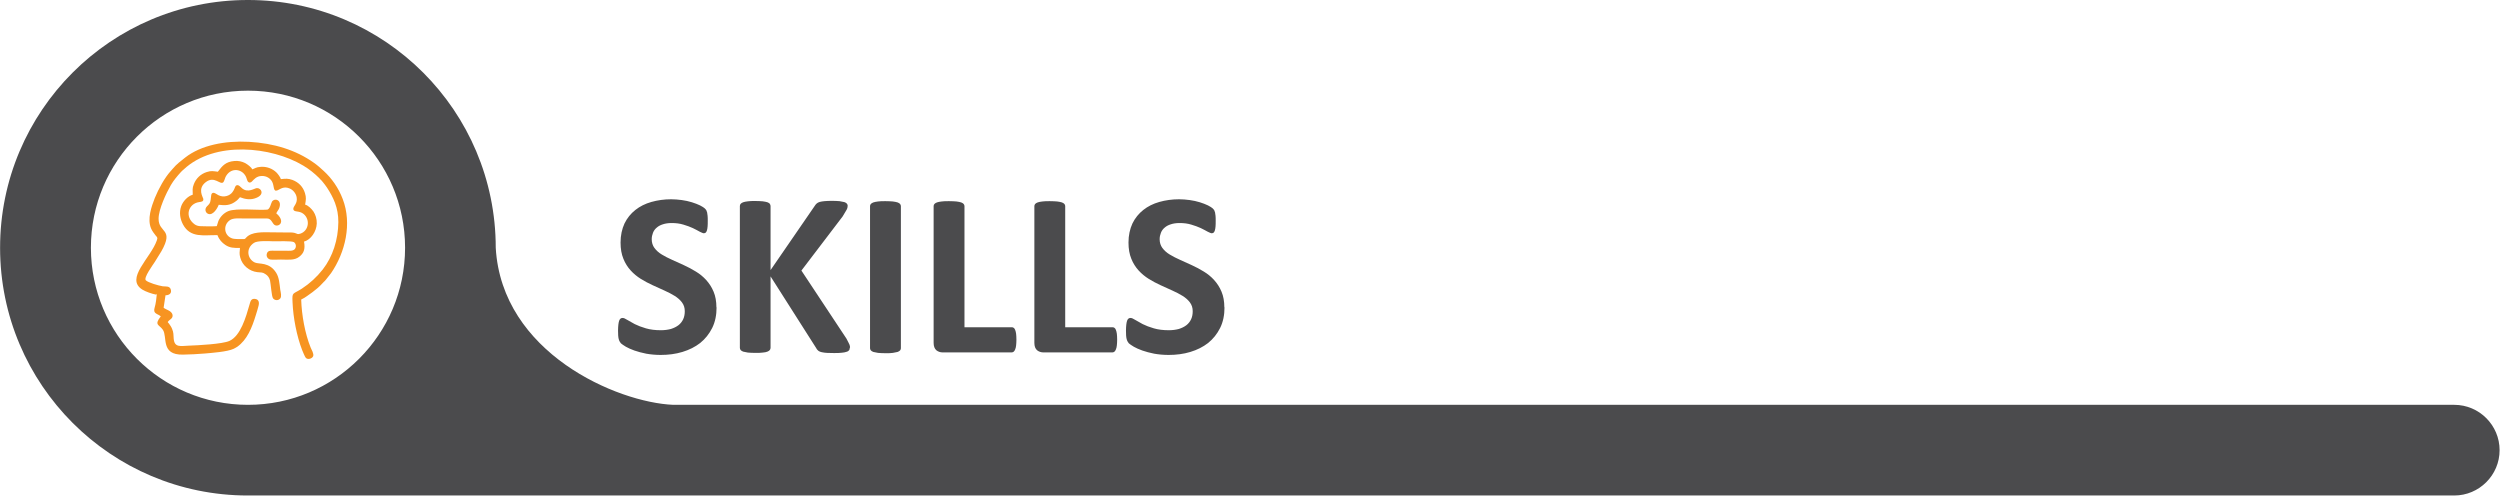
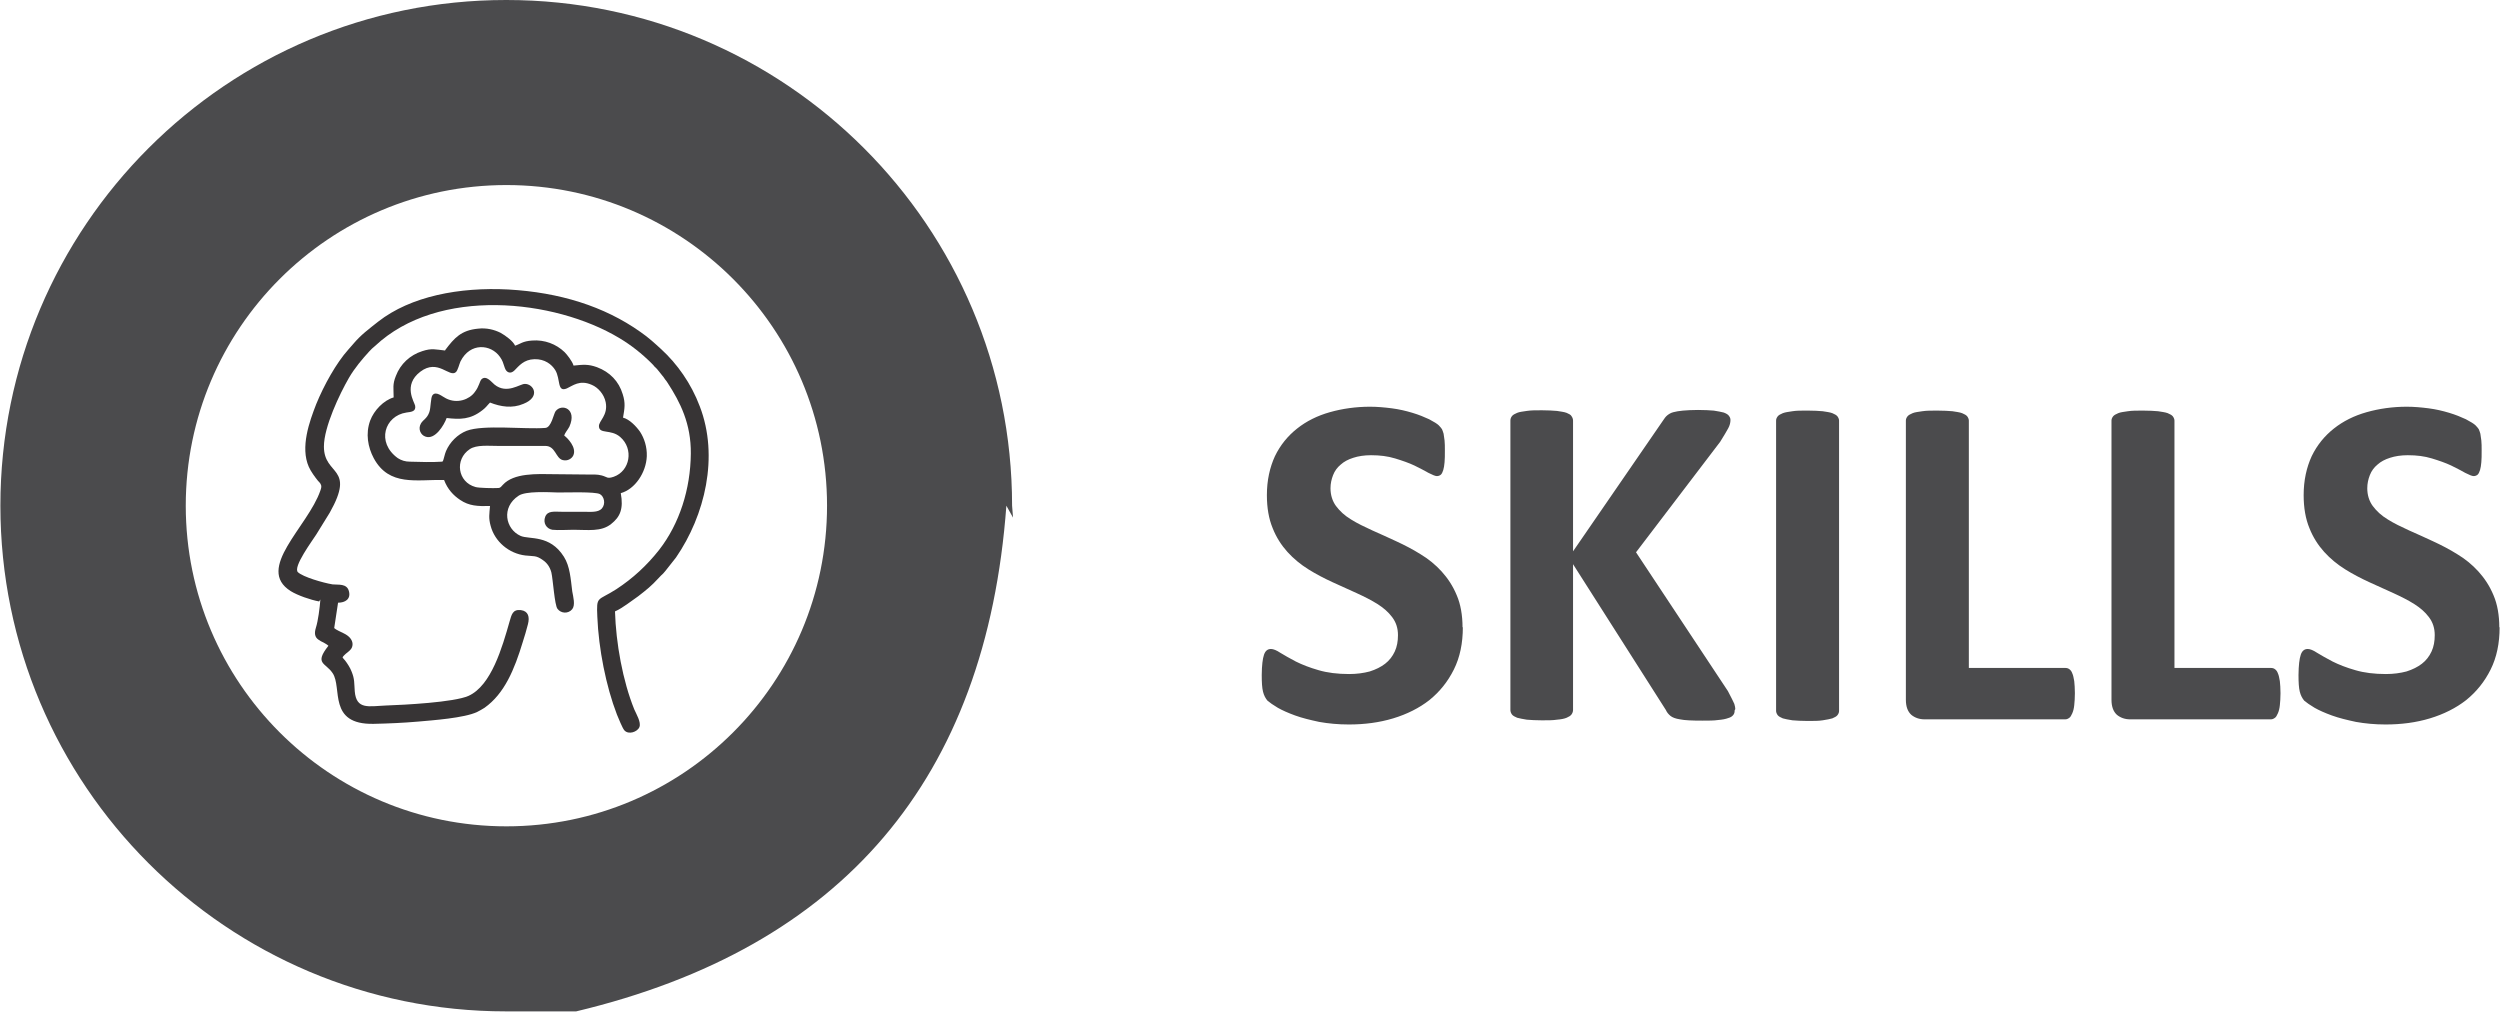
- <svg xmlns="http://www.w3.org/2000/svg" xml:space="preserve" width="2.331in" height="0.462in" version="1.1" style="shape-rendering:geometricPrecision; text-rendering:geometricPrecision; image-rendering:optimizeQuality; fill-rule:evenodd; clip-rule:evenodd" viewBox="0 0 158.8 31.48">
+ <svg xmlns="http://www.w3.org/2000/svg" xml:space="preserve" width="1.142in" height="0.462in" version="1.1" style="shape-rendering:geometricPrecision; text-rendering:geometricPrecision; image-rendering:optimizeQuality; fill-rule:evenodd; clip-rule:evenodd" viewBox="0 0 65635.81 26561.45">
  <defs>
    <style type="text/css">
   
+     .fil1 {fill:#373435}
    .fil0 {fill:#4B4B4D}
-     .fil1 {fill:#F79421}
   
  </style>
  </defs>
  <g id="Layer_x0020_1">
-     <g id="_2426788903136">
-       <path class="fil0" d="M15.74 0c8.69,0 15.74,7.05 15.74,15.74 0.38,6.69 7.71,9.83 11.28,9.98l113.15 0c1.59,0 2.88,1.3 2.88,2.88l0 0c0,1.59 -1.3,2.88 -2.88,2.88l-140.18 -0c-8.69,0 -15.74,-7.05 -15.74,-15.74 0,-8.69 7.05,-15.74 15.74,-15.74zm0 5.76c5.51,0 9.98,4.47 9.98,9.98 0,5.51 -4.47,9.98 -9.98,9.98 -5.51,0 -9.98,-4.47 -9.98,-9.98 0,-5.51 4.47,-9.98 9.98,-9.98z" />
-       <path class="fil1" d="M9.95 18.66c-0.02,0.26 -0.07,0.66 -0.14,0.88 -0.05,0.16 -0.04,0.29 0.08,0.37 0.04,0.03 0.11,0.07 0.16,0.09 0.05,0.03 0.11,0.06 0.15,0.1 -0.45,0.57 -0.09,0.52 0.13,0.85 0.31,0.45 -0.16,1.61 1.28,1.58 0.46,-0.01 0.92,-0.03 1.38,-0.07 0.45,-0.04 1.44,-0.11 1.84,-0.3 0.09,-0.05 0.14,-0.07 0.23,-0.13 0.62,-0.44 0.93,-1.19 1.19,-2.05 0.06,-0.18 0.11,-0.36 0.16,-0.55 0.06,-0.23 0.01,-0.41 -0.22,-0.44 -0.26,-0.03 -0.29,0.15 -0.35,0.35 -0.23,0.81 -0.57,2 -1.28,2.32 -0.45,0.2 -1.99,0.28 -2.58,0.3 -0.52,0.02 -0.91,0.14 -0.96,-0.44 -0.02,-0.26 -0,-0.38 -0.1,-0.62 -0.04,-0.11 -0.13,-0.25 -0.2,-0.34 -0.03,-0.04 -0.06,-0.06 -0.08,-0.1 0.03,-0.05 0.06,-0.07 0.1,-0.11 0.06,-0.05 0.08,-0.06 0.12,-0.1 0.14,-0.12 0.15,-0.38 -0.19,-0.54 -0.08,-0.04 -0.24,-0.11 -0.29,-0.16l0.12 -0.79c0.22,-0 0.4,-0.11 0.34,-0.35 -0.06,-0.26 -0.34,-0.2 -0.51,-0.22 -0.3,-0.05 -0.92,-0.23 -1.08,-0.38 -0.16,-0.16 0.45,-0.98 0.57,-1.17l0.42 -0.68c0.82,-1.45 -0.18,-1.14 -0.18,-2.06 -0,-0.61 0.49,-1.64 0.78,-2.14 0.18,-0.31 0.42,-0.59 0.63,-0.82 0.06,-0.07 0.11,-0.11 0.18,-0.17 1.97,-1.85 5.58,-1.46 7.6,-0.25 0.37,0.22 0.71,0.49 1.01,0.79 0.04,0.04 0.06,0.06 0.09,0.1 0.04,0.04 0.06,0.05 0.09,0.09l0.16 0.2c0.04,0.04 0.04,0.06 0.08,0.11 0.04,0.05 0.05,0.06 0.08,0.11 0.39,0.6 0.73,1.27 0.72,2.2 -0.01,1.1 -0.35,2.18 -0.99,3 -0.38,0.48 -0.81,0.88 -1.33,1.22 -0.59,0.38 -0.62,0.19 -0.59,0.86 0.04,0.99 0.27,2.16 0.61,3.04 0.05,0.12 0.17,0.42 0.23,0.49 0.13,0.15 0.41,0.05 0.47,-0.1 0.06,-0.15 -0.1,-0.41 -0.16,-0.55 -0.36,-0.89 -0.57,-2.06 -0.6,-3.05 0.12,-0.05 0.27,-0.15 0.37,-0.22l0.35 -0.25c0.27,-0.21 0.4,-0.31 0.64,-0.57 0.04,-0.05 0.1,-0.1 0.14,-0.14 0.04,-0.05 0.1,-0.11 0.14,-0.17l0.26 -0.33c0.9,-1.31 1.34,-3.14 0.74,-4.7 -0.27,-0.72 -0.71,-1.33 -1.2,-1.78 -0.22,-0.2 -0.39,-0.36 -0.65,-0.54 -1.13,-0.8 -2.52,-1.23 -4.11,-1.32 -1.52,-0.08 -3.04,0.21 -4.05,1 -0.29,0.23 -0.54,0.41 -0.79,0.71l-0.14 0.16c-0.37,0.41 -0.76,1.11 -1,1.7 -0.21,0.54 -0.5,1.34 -0.23,1.95 0.06,0.14 0.2,0.33 0.29,0.44 0.03,0.03 0.05,0.05 0.07,0.08 0.05,0.08 0.03,0.13 0,0.22 -0.39,1.13 -2.04,2.43 -0.92,3.13 0.21,0.13 0.61,0.27 0.88,0.32z" />
-       <path class="fil1" d="M13.73 14.37c-0.3,0.02 -0.68,0.01 -0.99,0 -0.15,-0 -0.27,-0.04 -0.38,-0.11 -0.68,-0.49 -0.41,-1.32 0.27,-1.42 0.15,-0.02 0.3,-0.03 0.27,-0.21 -0.02,-0.11 -0.39,-0.64 0.16,-1.06 0.55,-0.42 0.91,0.2 1.11,0.01 0.06,-0.06 0.1,-0.24 0.14,-0.33 0.3,-0.6 0.95,-0.54 1.23,-0.14 0.08,0.11 0.1,0.19 0.15,0.34 0.05,0.15 0.18,0.2 0.3,0.08 0.14,-0.14 0.29,-0.34 0.62,-0.35 0.32,-0.01 0.54,0.16 0.65,0.34 0.17,0.28 0.05,0.7 0.36,0.57 0.18,-0.08 0.4,-0.28 0.78,-0.11 0.19,0.08 0.38,0.29 0.43,0.54 0.08,0.41 -0.22,0.58 -0.21,0.75 0.01,0.25 0.37,0.08 0.66,0.33 0.43,0.37 0.31,1.06 -0.2,1.24 -0.21,0.07 -0.19,0.01 -0.37,-0.04 -0.14,-0.04 -0.3,-0.03 -0.46,-0.03 -0.33,-0 -0.66,-0.01 -0.99,-0.01 -0.59,-0.01 -1.29,-0.04 -1.63,0.33 -0.05,0.05 -0.07,0.1 -0.15,0.1 -0.14,0.01 -0.6,0 -0.7,-0.03 -0.56,-0.15 -0.66,-0.86 -0.18,-1.18 0.21,-0.14 0.58,-0.1 0.87,-0.1l1.48 -0c0.32,0 0.32,0.38 0.54,0.44 0.15,0.04 0.28,-0.04 0.33,-0.14 0.12,-0.25 -0.19,-0.56 -0.28,-0.62 0.02,-0.09 0.11,-0.18 0.16,-0.28 0.25,-0.56 -0.24,-0.73 -0.43,-0.48 -0.06,0.08 -0.13,0.51 -0.32,0.52 -0.62,0.05 -1.93,-0.11 -2.45,0.09 -0.28,0.11 -0.52,0.35 -0.64,0.63 -0.04,0.09 -0.07,0.26 -0.1,0.32zm0.1 -3.46c-0.29,-0.03 -0.41,-0.08 -0.71,0.02 -0.38,0.12 -0.68,0.4 -0.82,0.77 -0.11,0.27 -0.07,0.38 -0.07,0.67 -0.31,0.09 -0.61,0.4 -0.73,0.72 -0.15,0.41 -0.07,0.83 0.11,1.17 0.48,0.89 1.34,0.66 2.19,0.68 0.11,0.29 0.29,0.48 0.5,0.62 0.28,0.19 0.55,0.2 0.93,0.19 -0.02,0.25 -0.05,0.37 0.02,0.62 0.13,0.49 0.57,0.86 1.08,0.92 0.26,0.03 0.33,-0.01 0.54,0.14 0.12,0.08 0.22,0.2 0.27,0.39 0.05,0.22 0.1,1.02 0.19,1.13 0.11,0.15 0.34,0.16 0.46,0.01 0.1,-0.13 0.03,-0.38 0,-0.55 -0.05,-0.39 -0.07,-0.78 -0.26,-1.08 -0.44,-0.7 -1.08,-0.53 -1.35,-0.65 -0.47,-0.21 -0.61,-0.89 -0.06,-1.25 0.22,-0.15 0.92,-0.11 1.24,-0.1 0.25,0 1.14,-0.03 1.29,0.05 0.13,0.07 0.19,0.3 0.06,0.45 -0.12,0.13 -0.36,0.1 -0.57,0.1 -0.23,0 -0.45,0 -0.68,0 -0.23,0 -0.43,-0.04 -0.51,0.15 -0.08,0.2 0.04,0.38 0.22,0.41 0.18,0.02 0.47,0 0.66,0 0.44,0 0.86,0.07 1.17,-0.18 0.28,-0.22 0.39,-0.47 0.3,-0.96 0.44,-0.12 0.79,-0.64 0.81,-1.15 0.01,-0.29 -0.08,-0.56 -0.21,-0.76 -0.12,-0.17 -0.33,-0.39 -0.53,-0.44 0.05,-0.29 0.08,-0.45 -0.01,-0.73 -0.12,-0.4 -0.4,-0.69 -0.8,-0.84 -0.28,-0.1 -0.43,-0.08 -0.73,-0.05 -0.04,-0.14 -0.21,-0.35 -0.28,-0.42 -0.26,-0.25 -0.62,-0.39 -1.01,-0.36 -0.3,0.02 -0.37,0.11 -0.53,0.16 -0.06,-0.14 -0.29,-0.31 -0.45,-0.4 -0.2,-0.1 -0.44,-0.16 -0.7,-0.13 -0.53,0.05 -0.74,0.29 -1.02,0.66z" />
-       <path class="fil1" d="M13.87 13.01c0.43,0.05 0.75,0.05 1.12,-0.24 0.12,-0.09 0.15,-0.15 0.24,-0.24 0.33,0.13 0.69,0.19 1.04,0.04 0.55,-0.22 0.31,-0.63 0.04,-0.62 -0.15,0 -0.56,0.33 -0.94,0.02 -0.08,-0.06 -0.25,-0.3 -0.4,-0.17 -0.07,0.07 -0.07,0.22 -0.22,0.41 -0.16,0.22 -0.54,0.37 -0.89,0.19 -0.11,-0.05 -0.31,-0.24 -0.42,-0.1 -0.06,0.07 -0.05,0.39 -0.1,0.53 -0.07,0.2 -0.19,0.23 -0.26,0.35 -0.1,0.17 -0.01,0.36 0.14,0.41 0.3,0.11 0.58,-0.36 0.66,-0.58z" />
-       <path class="fil0" d="M45.51 19.52c0,0.5 -0.09,0.94 -0.28,1.32 -0.19,0.38 -0.44,0.69 -0.76,0.95 -0.32,0.25 -0.7,0.44 -1.13,0.57 -0.43,0.13 -0.89,0.19 -1.38,0.19 -0.33,0 -0.64,-0.03 -0.92,-0.08 -0.28,-0.06 -0.53,-0.12 -0.75,-0.2 -0.22,-0.08 -0.4,-0.16 -0.54,-0.24 -0.15,-0.09 -0.25,-0.16 -0.32,-0.22 -0.06,-0.07 -0.11,-0.16 -0.14,-0.28 -0.03,-0.12 -0.04,-0.29 -0.04,-0.52 0,-0.15 0.01,-0.28 0.02,-0.38 0.01,-0.1 0.03,-0.19 0.05,-0.25 0.02,-0.06 0.05,-0.11 0.09,-0.14 0.04,-0.03 0.08,-0.04 0.13,-0.04 0.07,0 0.17,0.04 0.29,0.12 0.13,0.08 0.29,0.17 0.48,0.27 0.2,0.1 0.43,0.19 0.71,0.27 0.27,0.08 0.59,0.12 0.95,0.12 0.24,0 0.45,-0.03 0.64,-0.08 0.19,-0.06 0.35,-0.14 0.48,-0.24 0.13,-0.1 0.23,-0.23 0.3,-0.38 0.07,-0.15 0.1,-0.32 0.1,-0.51 0,-0.22 -0.06,-0.4 -0.18,-0.56 -0.12,-0.16 -0.27,-0.29 -0.46,-0.41 -0.19,-0.12 -0.41,-0.23 -0.65,-0.34 -0.24,-0.11 -0.49,-0.22 -0.75,-0.34 -0.26,-0.12 -0.51,-0.25 -0.75,-0.4 -0.24,-0.15 -0.46,-0.33 -0.65,-0.54 -0.19,-0.21 -0.35,-0.46 -0.46,-0.74 -0.12,-0.29 -0.18,-0.63 -0.18,-1.03 0,-0.46 0.09,-0.86 0.25,-1.21 0.17,-0.35 0.4,-0.63 0.69,-0.86 0.29,-0.23 0.63,-0.4 1.02,-0.51 0.39,-0.11 0.81,-0.17 1.25,-0.17 0.22,0 0.45,0.02 0.68,0.05 0.23,0.03 0.44,0.08 0.64,0.14 0.2,0.06 0.37,0.13 0.52,0.2 0.15,0.08 0.25,0.14 0.3,0.19 0.05,0.05 0.08,0.09 0.1,0.12 0.02,0.04 0.03,0.08 0.05,0.14 0.01,0.06 0.02,0.13 0.03,0.21 0.01,0.09 0.01,0.19 0.01,0.32 0,0.14 -0,0.26 -0.01,0.36 -0.01,0.1 -0.02,0.18 -0.04,0.24 -0.02,0.06 -0.04,0.11 -0.07,0.14 -0.03,0.03 -0.08,0.05 -0.13,0.05 -0.05,0 -0.14,-0.04 -0.26,-0.1 -0.12,-0.07 -0.26,-0.14 -0.44,-0.23 -0.17,-0.08 -0.37,-0.15 -0.6,-0.22 -0.23,-0.07 -0.47,-0.1 -0.75,-0.1 -0.21,0 -0.4,0.03 -0.55,0.08 -0.16,0.05 -0.29,0.12 -0.39,0.21 -0.11,0.09 -0.19,0.2 -0.24,0.33 -0.05,0.13 -0.08,0.26 -0.08,0.41 0,0.21 0.06,0.4 0.17,0.55 0.12,0.16 0.27,0.3 0.47,0.42 0.19,0.12 0.42,0.23 0.66,0.34 0.24,0.11 0.5,0.22 0.75,0.34 0.26,0.12 0.51,0.25 0.75,0.4 0.25,0.15 0.47,0.33 0.66,0.54 0.19,0.21 0.35,0.45 0.47,0.74 0.12,0.28 0.18,0.62 0.18,1zm32.27 0c0,0.5 -0.09,0.94 -0.28,1.32 -0.19,0.38 -0.44,0.69 -0.76,0.95 -0.32,0.25 -0.7,0.44 -1.13,0.57 -0.43,0.13 -0.89,0.19 -1.38,0.19 -0.33,0 -0.64,-0.03 -0.92,-0.08 -0.28,-0.06 -0.53,-0.12 -0.75,-0.2 -0.22,-0.08 -0.4,-0.16 -0.54,-0.24 -0.15,-0.09 -0.25,-0.16 -0.32,-0.22 -0.06,-0.07 -0.11,-0.16 -0.14,-0.28 -0.03,-0.12 -0.04,-0.29 -0.04,-0.52 0,-0.15 0.01,-0.28 0.02,-0.38 0.01,-0.1 0.03,-0.19 0.05,-0.25 0.02,-0.06 0.05,-0.11 0.09,-0.14 0.04,-0.03 0.08,-0.04 0.13,-0.04 0.07,0 0.17,0.04 0.29,0.12 0.13,0.08 0.29,0.17 0.48,0.27 0.2,0.1 0.43,0.19 0.71,0.27 0.27,0.08 0.59,0.12 0.95,0.12 0.24,0 0.45,-0.03 0.64,-0.08 0.19,-0.06 0.35,-0.14 0.48,-0.24 0.13,-0.1 0.23,-0.23 0.3,-0.38 0.07,-0.15 0.1,-0.32 0.1,-0.51 0,-0.22 -0.06,-0.4 -0.18,-0.56 -0.12,-0.16 -0.27,-0.29 -0.46,-0.41 -0.19,-0.12 -0.41,-0.23 -0.65,-0.34 -0.24,-0.11 -0.49,-0.22 -0.75,-0.34 -0.26,-0.12 -0.51,-0.25 -0.75,-0.4 -0.24,-0.15 -0.46,-0.33 -0.65,-0.54 -0.19,-0.21 -0.35,-0.46 -0.46,-0.74 -0.12,-0.29 -0.18,-0.63 -0.18,-1.03 0,-0.46 0.09,-0.86 0.25,-1.21 0.17,-0.35 0.4,-0.63 0.69,-0.86 0.29,-0.23 0.63,-0.4 1.02,-0.51 0.39,-0.11 0.81,-0.17 1.25,-0.17 0.22,0 0.45,0.02 0.68,0.05 0.23,0.03 0.44,0.08 0.64,0.14 0.2,0.06 0.37,0.13 0.52,0.2 0.15,0.08 0.25,0.14 0.3,0.19 0.05,0.05 0.08,0.09 0.1,0.12 0.02,0.04 0.03,0.08 0.05,0.14 0.01,0.06 0.02,0.13 0.03,0.21 0.01,0.09 0.01,0.19 0.01,0.32 0,0.14 -0,0.26 -0.01,0.36 -0.01,0.1 -0.02,0.18 -0.04,0.24 -0.02,0.06 -0.04,0.11 -0.07,0.14 -0.03,0.03 -0.08,0.05 -0.13,0.05 -0.05,0 -0.14,-0.04 -0.26,-0.1 -0.12,-0.07 -0.26,-0.14 -0.44,-0.23 -0.17,-0.08 -0.37,-0.15 -0.6,-0.22 -0.23,-0.07 -0.47,-0.1 -0.75,-0.1 -0.21,0 -0.4,0.03 -0.55,0.08 -0.16,0.05 -0.29,0.12 -0.39,0.21 -0.11,0.09 -0.19,0.2 -0.24,0.33 -0.05,0.13 -0.08,0.26 -0.08,0.41 0,0.21 0.06,0.4 0.17,0.55 0.12,0.16 0.27,0.3 0.47,0.42 0.19,0.12 0.42,0.23 0.66,0.34 0.24,0.11 0.5,0.22 0.75,0.34 0.26,0.12 0.51,0.25 0.75,0.4 0.25,0.15 0.47,0.33 0.66,0.54 0.19,0.21 0.35,0.45 0.47,0.74 0.12,0.28 0.18,0.62 0.18,1zm-6.82 2.06c0,0.15 -0.01,0.27 -0.02,0.37 -0.01,0.1 -0.03,0.18 -0.06,0.25 -0.03,0.07 -0.06,0.12 -0.09,0.14 -0.04,0.03 -0.08,0.05 -0.13,0.05l-4.38 0c-0.16,0 -0.3,-0.05 -0.41,-0.14 -0.11,-0.1 -0.17,-0.25 -0.17,-0.47l0 -8.69c0,-0.05 0.02,-0.09 0.05,-0.13 0.03,-0.04 0.09,-0.07 0.16,-0.1 0.07,-0.03 0.17,-0.04 0.3,-0.06 0.13,-0.02 0.28,-0.02 0.47,-0.02 0.19,0 0.35,0.01 0.47,0.02 0.12,0.02 0.22,0.03 0.3,0.06 0.07,0.03 0.13,0.06 0.16,0.1 0.03,0.04 0.05,0.09 0.05,0.13l0 7.7 3 0c0.05,0 0.09,0.01 0.13,0.04 0.04,0.03 0.07,0.07 0.09,0.13 0.03,0.06 0.04,0.14 0.06,0.24 0.01,0.1 0.02,0.22 0.02,0.37zm-6.4 0c0,0.15 -0.01,0.27 -0.02,0.37 -0.01,0.1 -0.03,0.18 -0.06,0.25 -0.03,0.07 -0.06,0.12 -0.09,0.14 -0.04,0.03 -0.08,0.05 -0.13,0.05l-4.38 0c-0.16,0 -0.3,-0.05 -0.41,-0.14 -0.11,-0.1 -0.17,-0.25 -0.17,-0.47l0 -8.69c0,-0.05 0.02,-0.09 0.05,-0.13 0.03,-0.04 0.09,-0.07 0.16,-0.1 0.07,-0.03 0.17,-0.04 0.3,-0.06 0.13,-0.02 0.28,-0.02 0.47,-0.02 0.19,0 0.35,0.01 0.47,0.02 0.12,0.02 0.22,0.03 0.3,0.06 0.07,0.03 0.13,0.06 0.16,0.1 0.03,0.04 0.05,0.09 0.05,0.13l0 7.7 3 0c0.05,0 0.09,0.01 0.13,0.04 0.04,0.03 0.07,0.07 0.09,0.13 0.03,0.06 0.04,0.14 0.06,0.24 0.01,0.1 0.02,0.22 0.02,0.37zm-7.34 0.55c0,0.05 -0.02,0.09 -0.05,0.13 -0.03,0.04 -0.09,0.07 -0.16,0.1 -0.07,0.02 -0.17,0.04 -0.3,0.06 -0.12,0.02 -0.28,0.02 -0.47,0.02 -0.19,0 -0.34,-0.01 -0.47,-0.02 -0.13,-0.02 -0.23,-0.04 -0.3,-0.06 -0.07,-0.03 -0.13,-0.06 -0.16,-0.1 -0.03,-0.04 -0.05,-0.09 -0.05,-0.13l0 -9.04c0,-0.05 0.02,-0.09 0.05,-0.13 0.03,-0.04 0.09,-0.07 0.16,-0.1 0.08,-0.03 0.17,-0.04 0.3,-0.06 0.12,-0.02 0.28,-0.02 0.47,-0.02 0.19,0 0.35,0.01 0.47,0.02 0.12,0.02 0.22,0.03 0.3,0.06 0.07,0.03 0.13,0.06 0.16,0.1 0.03,0.04 0.05,0.09 0.05,0.13l0 9.04zm-3.25 -0.02c0,0.06 -0.01,0.1 -0.04,0.14 -0.03,0.04 -0.08,0.08 -0.16,0.1 -0.08,0.03 -0.18,0.05 -0.31,0.06 -0.13,0.02 -0.3,0.02 -0.5,0.02 -0.32,0 -0.55,-0.01 -0.69,-0.04 -0.14,-0.02 -0.24,-0.06 -0.3,-0.11 -0.06,-0.05 -0.11,-0.11 -0.14,-0.18l-2.89 -4.54 0 4.54c0,0.05 -0.02,0.1 -0.05,0.14 -0.03,0.04 -0.08,0.07 -0.15,0.1 -0.07,0.03 -0.17,0.05 -0.3,0.06 -0.12,0.02 -0.28,0.02 -0.47,0.02 -0.19,0 -0.34,-0.01 -0.47,-0.02 -0.13,-0.02 -0.22,-0.04 -0.3,-0.06 -0.07,-0.03 -0.13,-0.06 -0.16,-0.1 -0.03,-0.04 -0.05,-0.09 -0.05,-0.14l0 -9.01c0,-0.06 0.02,-0.1 0.05,-0.14 0.03,-0.04 0.09,-0.07 0.16,-0.1 0.07,-0.03 0.17,-0.04 0.3,-0.06 0.13,-0.02 0.28,-0.02 0.47,-0.02 0.19,0 0.35,0.01 0.47,0.02 0.12,0.02 0.22,0.03 0.3,0.06 0.07,0.03 0.13,0.06 0.15,0.1 0.03,0.04 0.05,0.09 0.05,0.14l0 4.07 2.8 -4.07c0.04,-0.06 0.08,-0.12 0.13,-0.16 0.05,-0.04 0.11,-0.08 0.19,-0.1 0.08,-0.02 0.18,-0.04 0.3,-0.05 0.12,-0.01 0.28,-0.02 0.47,-0.02 0.2,0 0.36,0.01 0.49,0.02 0.13,0.02 0.23,0.04 0.31,0.06 0.08,0.03 0.13,0.06 0.16,0.1 0.03,0.04 0.05,0.08 0.05,0.13 0,0.08 -0.02,0.17 -0.07,0.26 -0.05,0.09 -0.13,0.23 -0.25,0.42l-2.62 3.44 2.86 4.32c0.11,0.2 0.17,0.34 0.2,0.4 0.02,0.07 0.03,0.12 0.03,0.16z" />
-     </g>
+     <path class="fil0" d="M13289.1 0c7332.27,0 13280.73,5948.46 13280.73,13280.73 6.11,105.68 14.48,209.78 24.67,313.42 -58.84,-103.42 -117.22,-207.51 -174.93,-312.97 -528.86,7179.06 -4294.9,11605.9 -11298.13,13280.27l-1840.7 0c-7332.27,0 -13280.73,-5948.46 -13280.73,-13280.73 0,-7332.27 5948.46,-13280.73 13280.73,-13280.73l8.37 0zm0 4859.97c4649.06,0 8420.76,3771.48 8420.76,8420.76 0,4649.06 -3771.48,8420.76 -8420.76,8420.76 -4649.06,0 -8420.76,-3771.48 -8420.76,-8420.76 0,-4649.06 3771.48,-8420.76 8420.76,-8420.76z" />
+     <path class="fil1" d="M8403.79 15744.43c-16.97,219.28 -59.06,556.92 -118.13,742.48 -42.09,135.1 -33.72,244.63 67.44,312.29 33.72,25.35 92.78,59.06 135.1,76.04 42.09,25.35 92.78,50.69 126.5,84.41 -379.73,480.88 -76.04,438.79 109.75,717.14 261.6,379.73 -135.1,1358.46 1080.12,1333.12 388.1,-8.37 776.2,-25.35 1164.3,-59.06 379.73,-33.72 1214.99,-92.78 1552.4,-253.23 76.04,-42.09 118.13,-59.06 194.16,-109.75 523.2,-371.35 784.8,-1004.08 1004.08,-1729.59 50.69,-151.85 92.78,-303.69 135.1,-464.14 50.69,-194.16 8.37,-346.01 -185.56,-371.35 -219.28,-25.35 -244.63,126.5 -295.32,295.32 -194.16,683.42 -480.88,1687.5 -1080.12,1957.47 -379.73,168.82 -1679.13,236.25 -2176.98,253.23 -438.79,16.97 -767.83,118.13 -809.92,-371.35 -16.97,-219.28 0,-320.66 -84.41,-523.2 -33.72,-92.78 -109.75,-210.91 -168.82,-286.95 -25.35,-33.72 -50.69,-50.69 -67.44,-84.41 25.35,-42.09 50.69,-59.06 84.41,-92.78 50.69,-42.09 67.44,-50.69 101.16,-84.41 118.13,-101.16 126.5,-320.66 -160.22,-455.54 -67.44,-33.72 -202.54,-92.78 -244.63,-135.1l101.16 -666.67c185.56,0 337.41,-92.78 286.95,-295.32 -50.69,-219.28 -286.95,-168.82 -430.42,-185.56 -253.23,-42.09 -776.2,-194.16 -911.3,-320.66 -135.1,-135.1 379.73,-826.89 480.88,-987.11l354.38 -573.66c691.79,-1223.36 -151.85,-961.99 -151.85,-1738.19 0,-514.6 413.45,-1383.81 658.07,-1805.63 151.85,-261.6 354.38,-497.85 531.57,-691.79 50.69,-59.06 92.78,-92.78 151.85,-143.47 1662.16,-1561 4708.12,-1231.96 6412.59,-210.91 312.29,185.56 599.01,413.45 852.24,666.67 33.72,33.72 50.69,50.69 76.04,84.41 33.72,33.72 50.69,42.09 76.04,76.04l135.1 168.82c33.72,33.72 33.72,50.69 67.44,92.78 33.72,42.09 42.09,50.69 67.44,92.78 329.04,506.23 615.98,1071.52 607.61,1856.32 -8.37,928.05 -295.32,1839.35 -835.26,2531.36 -320.66,405.07 -683.42,742.48 -1122.21,1029.43 -497.85,320.66 -523.2,160.22 -497.85,725.74 33.72,835.26 227.88,1822.6 514.6,2565.08 42.09,101.16 143.47,354.38 194.16,413.45 109.75,126.5 346.01,42.09 396.47,-84.41 50.69,-126.5 -84.41,-346.01 -135.1,-464.14 -303.69,-750.86 -480.88,-1738.19 -506.23,-2573.46 101.16,-42.09 227.88,-126.5 312.29,-185.56l295.32 -210.91c227.88,-177.19 337.41,-261.6 539.95,-480.88 33.72,-42.09 84.41,-84.41 118.13,-118.13 33.72,-42.09 84.41,-92.78 118.13,-143.47l219.28 -278.35c759.45,-1105.24 1130.58,-2649.49 624.36,-3965.64 -227.88,-607.61 -599.01,-1122.21 -1012.46,-1501.94 -185.56,-168.82 -329.04,-303.69 -548.55,-455.54 -953.39,-675.05 -2126.29,-1037.8 -3467.78,-1113.84 -1282.43,-67.44 -2565.08,177.19 -3417.32,843.86 -244.63,194.16 -455.54,346.01 -666.67,599.01l-118.13 135.1c-312.29,346.01 -641.33,936.65 -843.86,1434.27 -177.19,455.54 -421.82,1130.58 -194.16,1645.41 50.69,118.13 168.82,278.35 244.63,371.35 25.35,25.35 42.09,42.09 59.06,67.44 42.09,67.44 25.35,109.75 0,185.56 -329.04,953.39 -1721.22,2050.26 -776.2,2640.89 177.19,109.75 514.6,227.88 742.48,269.97l34.17 -51.14z" />
+     <path class="fil1" d="M11593.23 12124.8c-253.23,16.97 -573.66,8.37 -835.26,0 -126.5,0 -227.88,-33.72 -320.66,-92.78 -573.66,-413.45 -346.01,-1113.84 227.88,-1198.25 126.5,-16.97 253.23,-25.35 227.88,-177.19 -16.97,-92.78 -329.04,-539.95 135.1,-894.33 464.14,-354.38 767.83,168.82 936.65,8.37 50.69,-50.69 84.41,-202.54 118.13,-278.35 253.23,-506.23 801.55,-455.54 1037.8,-118.13 67.44,92.78 84.41,160.22 126.5,286.95 42.09,126.5 151.85,168.82 253.23,67.44 118.13,-118.13 244.63,-286.95 523.2,-295.32 269.97,-8.37 455.54,135.1 548.55,286.95 143.47,236.25 42.09,590.64 303.69,480.88 151.85,-67.44 337.41,-236.25 658.07,-92.78 160.22,67.44 320.66,244.63 362.76,455.54 67.44,346.01 -185.56,489.48 -177.19,632.73 8.37,210.91 312.29,67.44 556.92,278.35 362.76,312.29 261.6,894.33 -168.82,1046.17 -177.19,59.06 -160.22,8.37 -312.29,-33.72 -118.13,-33.72 -253.23,-25.35 -388.1,-25.35 -278.35,0 -556.92,-8.37 -835.26,-8.37 -497.85,-8.37 -1088.49,-33.72 -1375.21,278.35 -42.09,42.09 -59.06,84.41 -126.5,84.41 -118.13,8.37 -506.23,0 -590.64,-25.35 -472.51,-126.5 -556.92,-725.74 -151.85,-995.71 177.19,-118.13 489.48,-84.41 734.11,-84.41l1248.71 0c269.97,0 269.97,320.66 455.54,371.35 126.5,33.72 236.25,-33.72 278.35,-118.13 101.16,-210.91 -160.22,-472.51 -236.25,-523.2 16.97,-76.04 92.78,-151.85 135.1,-236.25 210.91,-472.51 -202.54,-615.98 -362.76,-405.07 -50.69,67.44 -109.75,430.42 -269.97,438.79 -523.2,42.09 -1628.44,-92.78 -2067.23,76.04 -236.25,92.78 -438.79,295.32 -539.95,531.57 -33.72,76.04 -59.06,219.28 -84.41,269.97l-25.8 8.83zm84.41 -2919.47c-244.63,-25.35 -346.01,-67.44 -599.01,16.97 -320.66,101.16 -573.66,337.41 -691.79,649.7 -92.78,227.88 -59.06,320.66 -59.06,565.29 -261.6,76.04 -514.6,337.41 -615.98,607.61 -126.5,346.01 -59.06,700.39 92.78,987.11 405.07,750.86 1130.58,556.92 1847.72,573.66 92.78,244.63 244.63,405.07 421.82,523.2 236.25,160.22 464.14,168.82 784.8,160.22 -16.97,210.91 -42.09,312.29 16.97,523.2 109.75,413.45 480.88,725.74 911.3,776.2 219.28,25.35 278.35,-8.37 455.54,118.13 101.16,67.44 185.56,168.82 227.88,329.04 42.09,185.56 84.41,860.61 160.22,953.39 92.78,126.5 286.95,135.1 388.1,8.37 84.41,-109.75 25.35,-320.66 0,-464.14 -42.09,-329.04 -59.06,-658.07 -219.28,-911.3 -371.35,-590.64 -911.3,-447.16 -1139.18,-548.55 -396.47,-177.19 -514.6,-750.86 -50.69,-1054.77 185.56,-126.5 776.2,-92.78 1046.17,-84.41 210.91,0 961.99,-25.35 1088.49,42.09 109.75,59.06 160.22,253.23 50.69,379.73 -101.16,109.75 -303.69,84.41 -480.88,84.41 -194.16,0 -379.73,0 -573.66,0 -194.16,0 -362.76,-33.72 -430.42,126.5 -67.44,168.82 33.72,320.66 185.56,346.01 151.85,16.97 396.47,0 556.92,0 371.35,0 725.74,59.06 987.11,-151.85 236.25,-185.56 329.04,-396.47 253.23,-809.92 371.35,-101.16 666.67,-539.95 683.42,-970.36 8.37,-244.63 -67.44,-472.51 -177.19,-641.33 -101.16,-143.47 -278.35,-329.04 -447.16,-371.35 42.09,-244.63 67.44,-379.73 -8.37,-615.98 -101.16,-337.41 -337.41,-582.26 -675.05,-708.76 -236.25,-84.41 -362.76,-67.44 -615.98,-42.09 -33.72,-118.13 -177.19,-295.32 -236.25,-354.38 -219.28,-210.91 -523.2,-329.04 -852.24,-303.69 -253.23,16.97 -312.29,92.78 -447.16,135.1 -50.69,-118.13 -244.63,-261.6 -379.73,-337.41 -168.82,-84.41 -371.35,-135.1 -590.64,-109.75 -447.16,42.09 -624.36,244.63 -860.61,556.92l-8.37 17.2z" />
+     <path class="fil1" d="M11711.35 10977.24c362.76,42.09 632.73,42.09 945.02,-202.54 101.16,-76.04 126.5,-126.5 202.54,-202.54 278.35,109.75 582.26,160.22 877.58,33.72 464.14,-185.56 261.6,-531.57 33.72,-523.2 -126.5,0 -472.51,278.35 -793.17,16.97 -67.44,-50.69 -210.91,-253.23 -337.41,-143.47 -59.06,59.06 -59.06,185.56 -185.56,346.01 -135.1,185.56 -455.54,312.29 -750.86,160.22 -92.78,-42.09 -261.6,-202.54 -354.38,-84.41 -50.69,59.06 -42.09,329.04 -84.41,447.16 -59.06,168.82 -160.22,194.16 -219.28,295.32 -84.41,143.47 -8.37,303.69 118.13,346.01 253.23,92.78 489.48,-303.69 556.92,-489.48l-8.83 0.23z" />
+     <path class="fil0" d="M38407.68 16470.16c0,421.82 -76.04,793.17 -236.25,1113.84 -160.22,320.66 -371.35,582.26 -641.33,801.55 -269.97,210.91 -590.64,371.35 -953.39,480.88 -362.76,109.75 -750.86,160.22 -1164.3,160.22 -278.35,0 -539.95,-25.35 -776.2,-67.44 -236.25,-50.69 -447.16,-101.16 -632.73,-168.82 -185.56,-67.44 -337.41,-135.1 -455.54,-202.54 -126.5,-76.04 -210.91,-135.1 -269.97,-185.56 -50.69,-59.06 -92.78,-135.1 -118.13,-236.25 -25.35,-101.16 -33.72,-244.63 -33.72,-438.79 0,-126.5 8.37,-236.25 16.97,-320.66 8.37,-84.41 25.35,-160.22 42.09,-210.91 16.97,-50.69 42.09,-92.78 76.04,-118.13 33.72,-25.35 67.44,-33.72 109.75,-33.72 59.06,0 143.47,33.72 244.63,101.16 109.75,67.44 244.63,143.47 405.07,227.88 168.82,84.41 362.76,160.22 599.01,227.88 227.88,67.44 497.85,101.16 801.55,101.16 202.54,0 379.73,-25.35 539.95,-67.44 160.22,-50.69 295.32,-118.13 405.07,-202.54 109.75,-84.41 194.16,-194.16 253.23,-320.66 59.06,-126.5 84.41,-269.97 84.41,-430.42 0,-185.56 -50.69,-337.41 -151.85,-472.51 -101.16,-135.1 -227.88,-244.63 -388.1,-346.01 -160.22,-101.16 -346.01,-194.16 -548.55,-286.95 -202.54,-92.78 -413.45,-185.56 -632.73,-286.95 -219.28,-101.16 -430.42,-210.91 -632.73,-337.41 -202.54,-126.5 -388.1,-278.35 -548.55,-455.54 -160.22,-177.19 -295.32,-388.1 -388.1,-624.36 -101.16,-244.63 -151.85,-531.57 -151.85,-868.98 0,-388.1 76.04,-725.74 210.91,-1021.05 143.47,-295.32 337.41,-531.57 582.26,-725.74 244.63,-194.16 531.57,-337.41 860.61,-430.42 329.04,-92.78 683.42,-143.47 1054.77,-143.47 185.56,0 379.73,16.97 573.66,42.09 194.16,25.35 371.35,67.44 539.95,118.13 168.82,50.69 312.29,109.75 438.79,168.82 126.5,67.44 210.91,118.13 253.23,160.22 42.09,42.09 67.44,76.04 84.41,101.16 16.97,33.72 25.35,67.44 42.09,118.13 8.37,50.69 16.97,109.75 25.35,177.19 8.37,76.04 8.37,160.22 8.37,269.97 0,118.13 0,219.28 -8.37,303.69 -8.37,84.41 -16.97,151.85 -33.72,202.54 -16.97,50.69 -33.72,92.78 -59.06,118.13 -25.35,25.35 -67.44,42.09 -109.75,42.09 -42.09,0 -118.13,-33.72 -219.28,-84.41 -101.16,-59.06 -219.28,-118.13 -371.35,-194.16 -143.47,-67.44 -312.29,-126.5 -506.23,-185.56 -194.16,-59.06 -396.47,-84.41 -632.73,-84.41 -177.19,0 -337.41,25.35 -464.14,67.44 -135.1,42.09 -244.63,101.16 -329.04,177.19 -92.78,76.04 -160.22,168.82 -202.54,278.35 -42.09,109.75 -67.44,219.28 -67.44,346.01 0,177.19 50.69,337.41 143.47,464.14 101.16,135.1 227.88,253.23 396.47,354.38 160.22,101.16 354.38,194.16 556.92,286.95 202.54,92.78 421.82,185.56 632.73,286.95 219.28,101.16 430.42,210.91 632.73,337.41 210.91,126.5 396.47,278.35 556.92,455.54 160.22,177.19 295.32,379.73 396.47,624.36 101.16,236.25 151.85,523.2 151.85,843.86l7.92 -7.47zm27228.13 0c0,421.82 -76.04,793.17 -236.25,1113.84 -160.22,320.66 -371.35,582.26 -641.33,801.55 -269.97,210.91 -590.64,371.35 -953.39,480.88 -362.76,109.75 -750.86,160.22 -1164.3,160.22 -278.35,0 -539.95,-25.35 -776.2,-67.44 -236.25,-50.69 -447.16,-101.16 -632.73,-168.82 -185.56,-67.44 -337.41,-135.1 -455.54,-202.54 -126.5,-76.04 -210.91,-135.1 -269.97,-185.56 -50.69,-59.06 -92.78,-135.1 -118.13,-236.25 -25.35,-101.16 -33.72,-244.63 -33.72,-438.79 0,-126.5 8.37,-236.25 16.97,-320.66 8.37,-84.41 25.35,-160.22 42.09,-210.91 16.97,-50.69 42.09,-92.78 76.04,-118.13 33.72,-25.35 67.44,-33.72 109.75,-33.72 59.06,0 143.47,33.72 244.63,101.16 109.75,67.44 244.63,143.47 405.07,227.88 168.82,84.41 362.76,160.22 599.01,227.88 227.88,67.44 497.85,101.16 801.55,101.16 202.54,0 379.73,-25.35 539.95,-67.44 160.22,-50.69 295.32,-118.13 405.07,-202.54 109.75,-84.41 194.16,-194.16 253.23,-320.66 59.06,-126.5 84.41,-269.97 84.41,-430.42 0,-185.56 -50.69,-337.41 -151.85,-472.51 -101.16,-135.1 -227.88,-244.63 -388.1,-346.01 -160.22,-101.16 -346.01,-194.16 -548.55,-286.95 -202.54,-92.78 -413.45,-185.56 -632.73,-286.95 -219.28,-101.16 -430.42,-210.91 -632.73,-337.41 -202.54,-126.5 -388.1,-278.35 -548.55,-455.54 -160.22,-177.19 -295.32,-388.1 -388.1,-624.36 -101.16,-244.63 -151.85,-531.57 -151.85,-868.98 0,-388.1 76.04,-725.74 210.91,-1021.05 143.47,-295.32 337.41,-531.57 582.26,-725.74 244.63,-194.16 531.57,-337.41 860.61,-430.42 329.04,-92.78 683.42,-143.47 1054.77,-143.47 185.56,0 379.73,16.97 573.66,42.09 194.16,25.35 371.35,67.44 539.95,118.13 168.82,50.69 312.29,109.75 438.79,168.82 126.5,67.44 210.91,118.13 253.23,160.22 42.09,42.09 67.44,76.04 84.41,101.16 16.97,33.72 25.35,67.44 42.09,118.13 8.37,50.69 16.97,109.75 25.35,177.19 8.37,76.04 8.37,160.22 8.37,269.97 0,118.13 0,219.28 -8.37,303.69 -8.37,84.41 -16.97,151.85 -33.72,202.54 -16.97,50.69 -33.72,92.78 -59.06,118.13 -25.35,25.35 -67.44,42.09 -109.75,42.09 -42.09,0 -118.13,-33.72 -219.28,-84.41 -101.16,-59.06 -219.28,-118.13 -371.35,-194.16 -143.47,-67.44 -312.29,-126.5 -506.23,-185.56 -194.16,-59.06 -396.47,-84.41 -632.73,-84.41 -177.19,0 -337.41,25.35 -464.14,67.44 -135.1,42.09 -244.63,101.16 -329.04,177.19 -92.78,76.04 -160.22,168.82 -202.54,278.35 -42.09,109.75 -67.44,219.28 -67.44,346.01 0,177.19 50.69,337.41 143.47,464.14 101.16,135.1 227.88,253.23 396.47,354.38 160.22,101.16 354.38,194.16 556.92,286.95 202.54,92.78 421.82,185.56 632.73,286.95 219.28,101.16 430.42,210.91 632.73,337.41 210.91,126.5 396.47,278.35 556.92,455.54 160.22,177.19 295.32,379.73 396.47,624.36 101.16,236.25 151.85,523.2 151.85,843.86l7.92 -7.47zm-5754.52 1738.19c0,126.5 -8.37,227.88 -16.97,312.29 -8.37,84.41 -25.35,151.85 -50.69,210.91 -25.35,59.06 -50.69,101.16 -76.04,118.13 -33.72,25.35 -67.44,42.09 -109.75,42.09l-3695.67 0c-135.1,0 -253.23,-42.09 -346.01,-118.13 -92.78,-84.41 -143.47,-210.91 -143.47,-396.47l0 -7332.27c0,-42.09 16.97,-76.04 42.09,-109.75 25.35,-33.72 76.04,-59.06 135.1,-84.41 59.06,-25.35 143.47,-33.72 253.23,-50.69 109.75,-16.97 236.25,-16.97 396.47,-16.97 160.22,0 295.32,8.37 396.47,16.97 101.16,16.97 185.56,25.35 253.23,50.69 59.06,25.35 109.75,50.69 135.1,84.41 25.35,33.72 42.09,76.04 42.09,109.75l0 6497 2531.36 0c42.09,0 76.04,8.37 109.75,33.72 33.72,25.35 59.06,59.06 76.04,109.75 25.35,50.69 33.72,118.13 50.69,202.54 8.37,84.41 16.97,185.56 16.97,312.29l0 8.15zm-5399.91 0c0,126.5 -8.37,227.88 -16.97,312.29 -8.37,84.41 -25.35,151.85 -50.69,210.91 -25.35,59.06 -50.69,101.16 -76.04,118.13 -33.72,25.35 -67.44,42.09 -109.75,42.09l-3695.67 0c-135.1,0 -253.23,-42.09 -346.01,-118.13 -92.78,-84.41 -143.47,-210.91 -143.47,-396.47l0 -7332.27c0,-42.09 16.97,-76.04 42.09,-109.75 25.35,-33.72 76.04,-59.06 135.1,-84.41 59.06,-25.35 143.47,-33.72 253.23,-50.69 109.75,-16.97 236.25,-16.97 396.47,-16.97 160.22,0 295.32,8.37 396.47,16.97 101.16,16.97 185.56,25.35 253.23,50.69 59.06,25.35 109.75,50.69 135.1,84.41 25.35,33.72 42.09,76.04 42.09,109.75l0 6497 2531.36 0c42.09,0 76.04,8.37 109.75,33.72 33.72,25.35 59.06,59.06 76.04,109.75 25.35,50.69 33.72,118.13 50.69,202.54 8.37,84.41 16.97,185.56 16.97,312.29l0 8.15zm-6193.31 463.91c0,42.09 -16.97,76.04 -42.09,109.75 -25.35,33.72 -76.04,59.06 -135.1,84.41 -59.06,16.97 -143.47,33.72 -253.23,50.69 -101.16,16.97 -236.25,16.97 -396.47,16.97 -160.22,0 -286.95,-8.37 -396.47,-16.97 -109.75,-16.97 -194.16,-33.72 -253.23,-50.69 -59.06,-25.35 -109.75,-50.69 -135.1,-84.41 -25.35,-33.72 -42.09,-76.04 -42.09,-109.75l0 -7627.59c0,-42.09 16.97,-76.04 42.09,-109.75 25.35,-33.72 76.04,-59.06 135.1,-84.41 67.44,-25.35 143.47,-33.72 253.23,-50.69 101.16,-16.97 236.25,-16.97 396.47,-16.97 160.22,0 295.32,8.37 396.47,16.97 101.16,16.97 185.56,25.35 253.23,50.69 59.06,25.35 109.75,50.69 135.1,84.41 25.35,33.72 42.09,76.04 42.09,109.75l0 7627.59zm-2742.05 -16.75c0,50.69 -8.37,84.41 -33.72,118.13 -25.35,33.72 -67.44,67.44 -135.1,84.41 -67.44,25.35 -151.85,42.09 -261.6,50.69 -109.75,16.97 -253.23,16.97 -421.82,16.97 -269.97,0 -464.14,-8.37 -582.26,-33.72 -118.13,-16.97 -202.54,-50.69 -253.23,-92.78 -50.69,-42.09 -92.78,-92.78 -118.13,-151.85l-2438.36 -3830.54 0 3830.54c0,42.09 -16.97,84.41 -42.09,118.13 -25.35,33.72 -67.44,59.06 -126.5,84.41 -59.06,25.35 -143.47,42.09 -253.23,50.69 -101.16,16.97 -236.25,16.97 -396.47,16.97 -160.22,0 -286.95,-8.37 -396.47,-16.97 -109.75,-16.97 -185.56,-33.72 -253.23,-50.69 -59.06,-25.35 -109.75,-50.69 -135.1,-84.41 -25.35,-33.72 -42.09,-76.04 -42.09,-118.13l0 -7602.24c0,-50.69 16.97,-84.41 42.09,-118.13 25.35,-33.72 76.04,-59.06 135.1,-84.41 59.06,-25.35 143.47,-33.72 253.23,-50.69 109.75,-16.97 236.25,-16.97 396.47,-16.97 160.22,0 295.32,8.37 396.47,16.97 101.16,16.97 185.56,25.35 253.23,50.69 59.06,25.35 109.75,50.69 126.5,84.41 25.35,33.72 42.09,76.04 42.09,118.13l0 3434.07 2362.55 -3434.07c33.72,-50.69 67.44,-101.16 109.75,-135.1 42.09,-33.72 92.78,-67.44 160.22,-84.41 67.44,-16.97 151.85,-33.72 253.23,-42.09 101.16,-8.37 236.25,-16.97 396.47,-16.97 168.82,0 303.69,8.37 413.45,16.97 109.75,16.97 194.16,33.72 261.6,50.69 67.44,25.35 109.75,50.69 135.1,84.41 25.35,33.72 42.09,67.44 42.09,109.75 0,67.44 -16.97,143.47 -59.06,219.28 -42.09,76.04 -109.75,194.16 -210.91,354.38l-2210.7 2902.49 2413.24 3644.98c92.78,168.82 143.47,286.95 168.82,337.41 16.97,59.06 25.35,101.16 25.35,135.1l-16.97 33.49z" />
  </g>
</svg>
